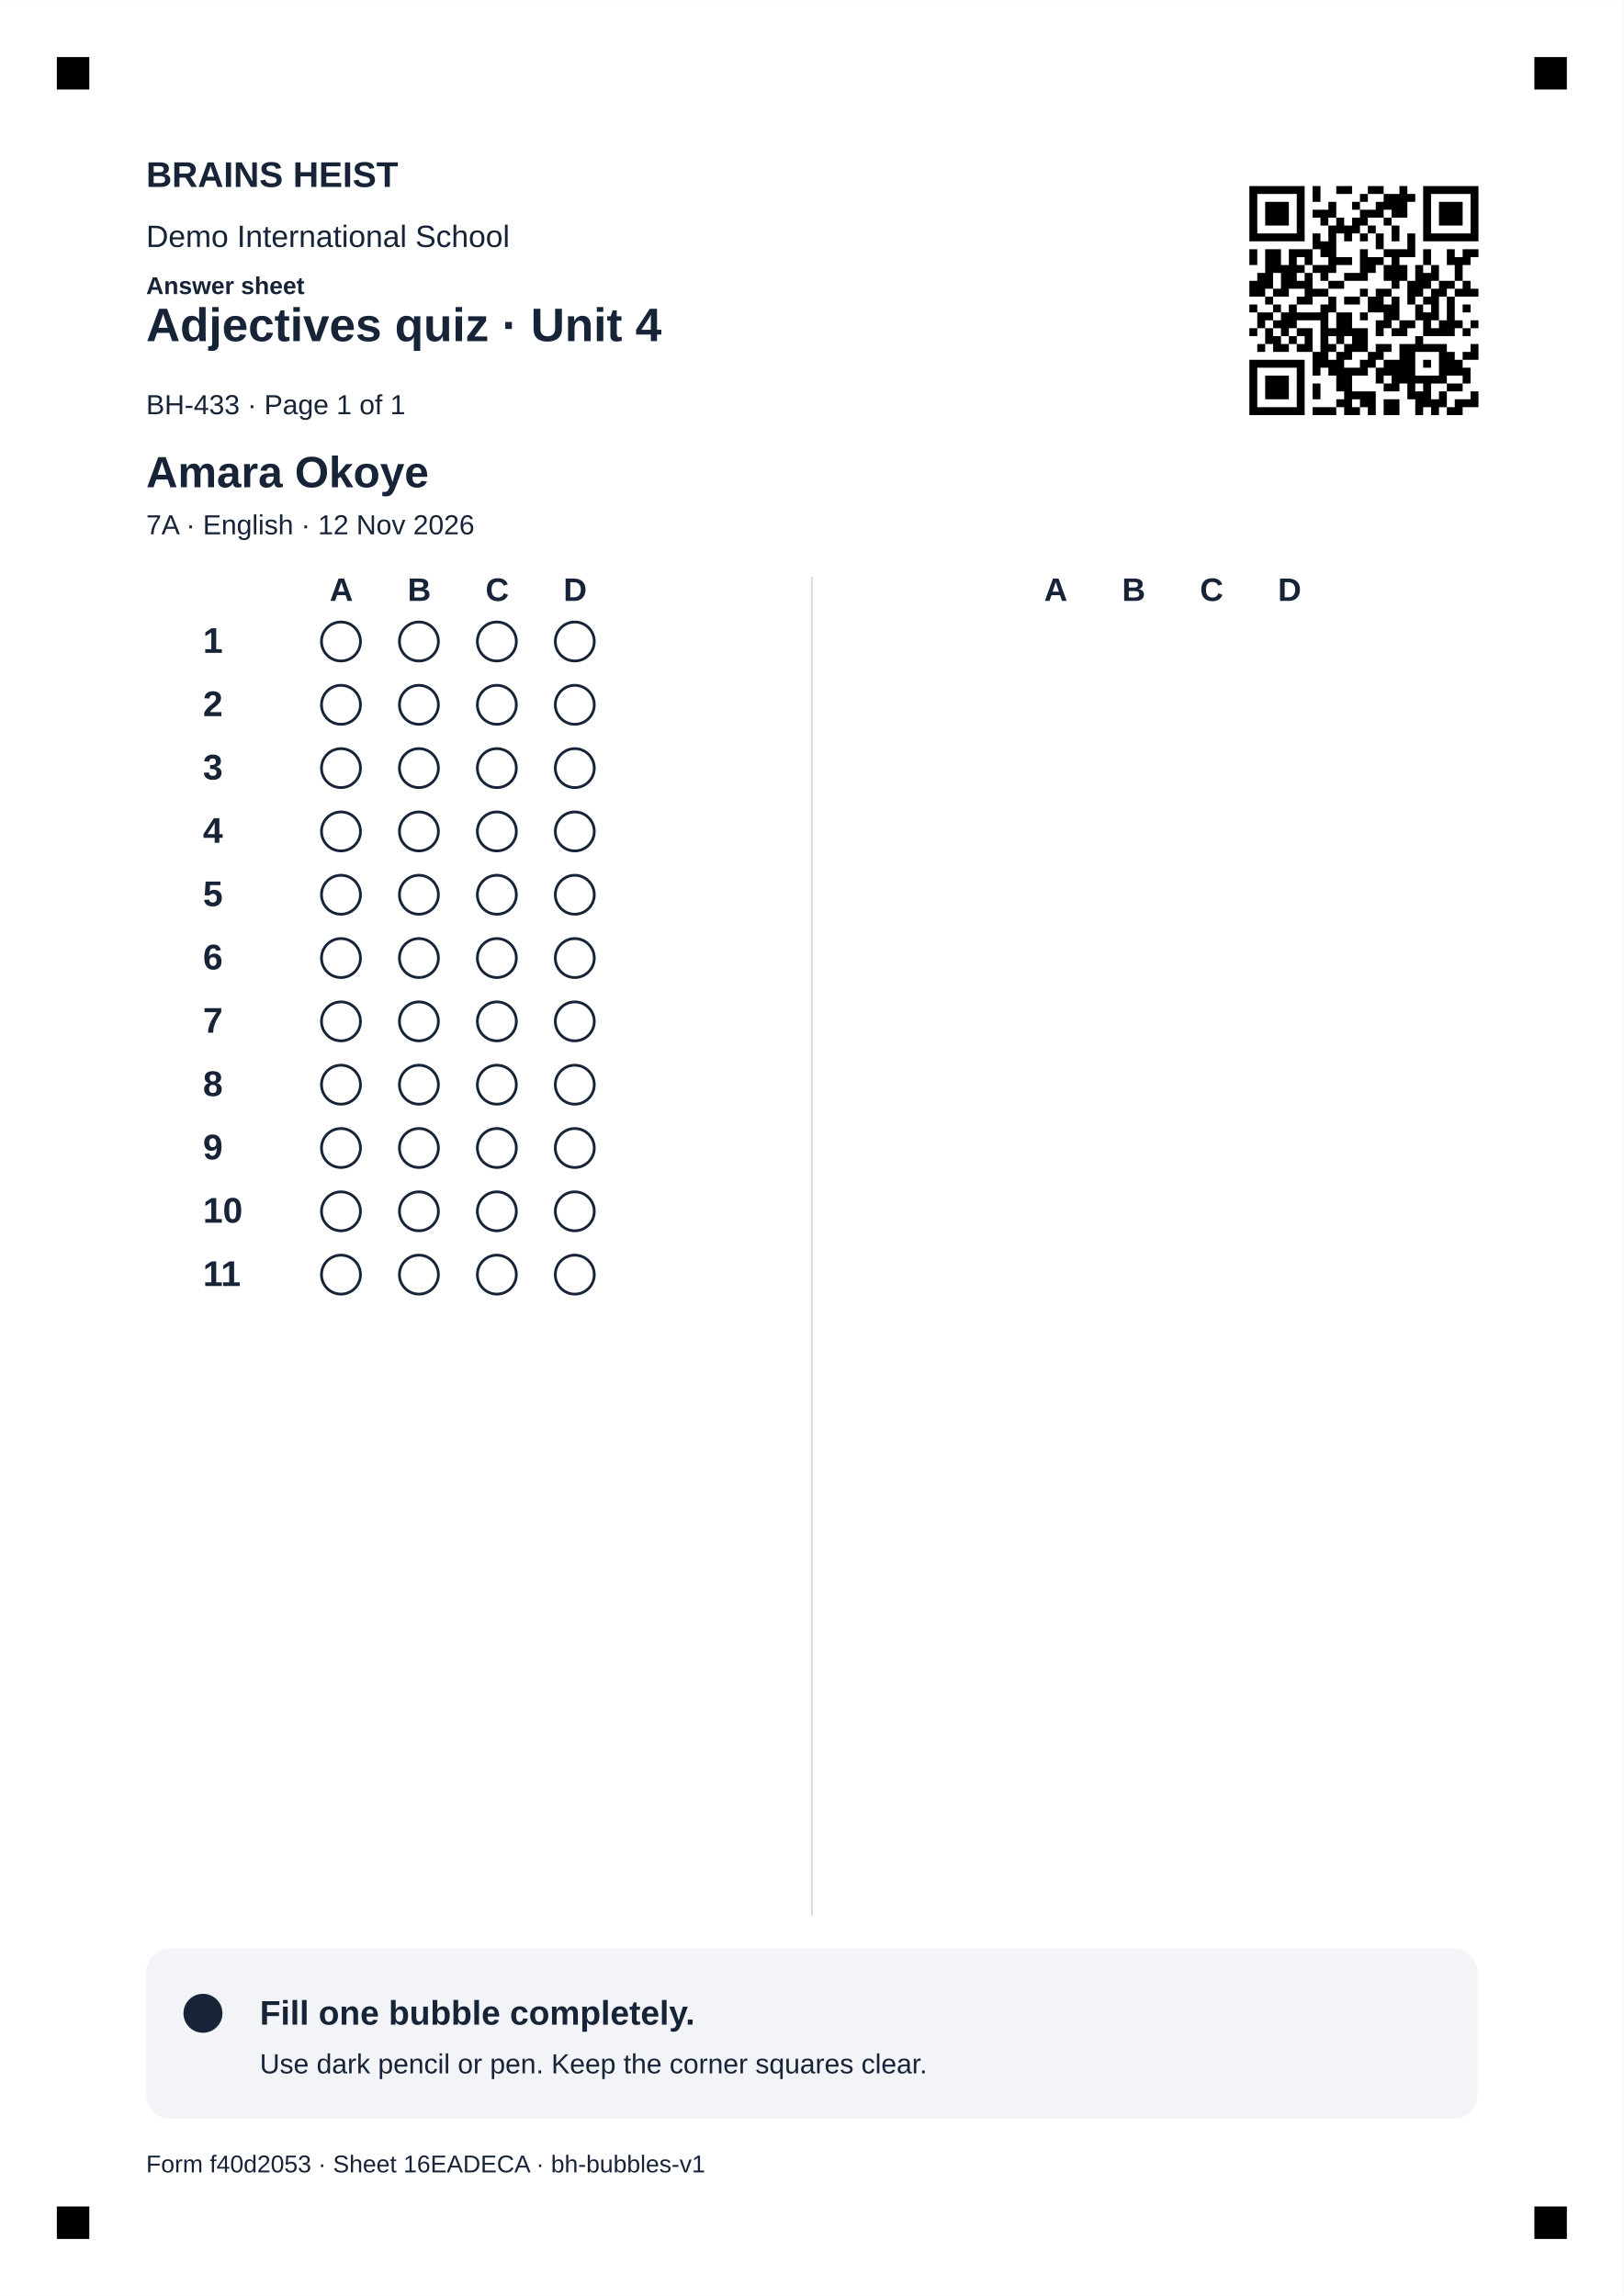
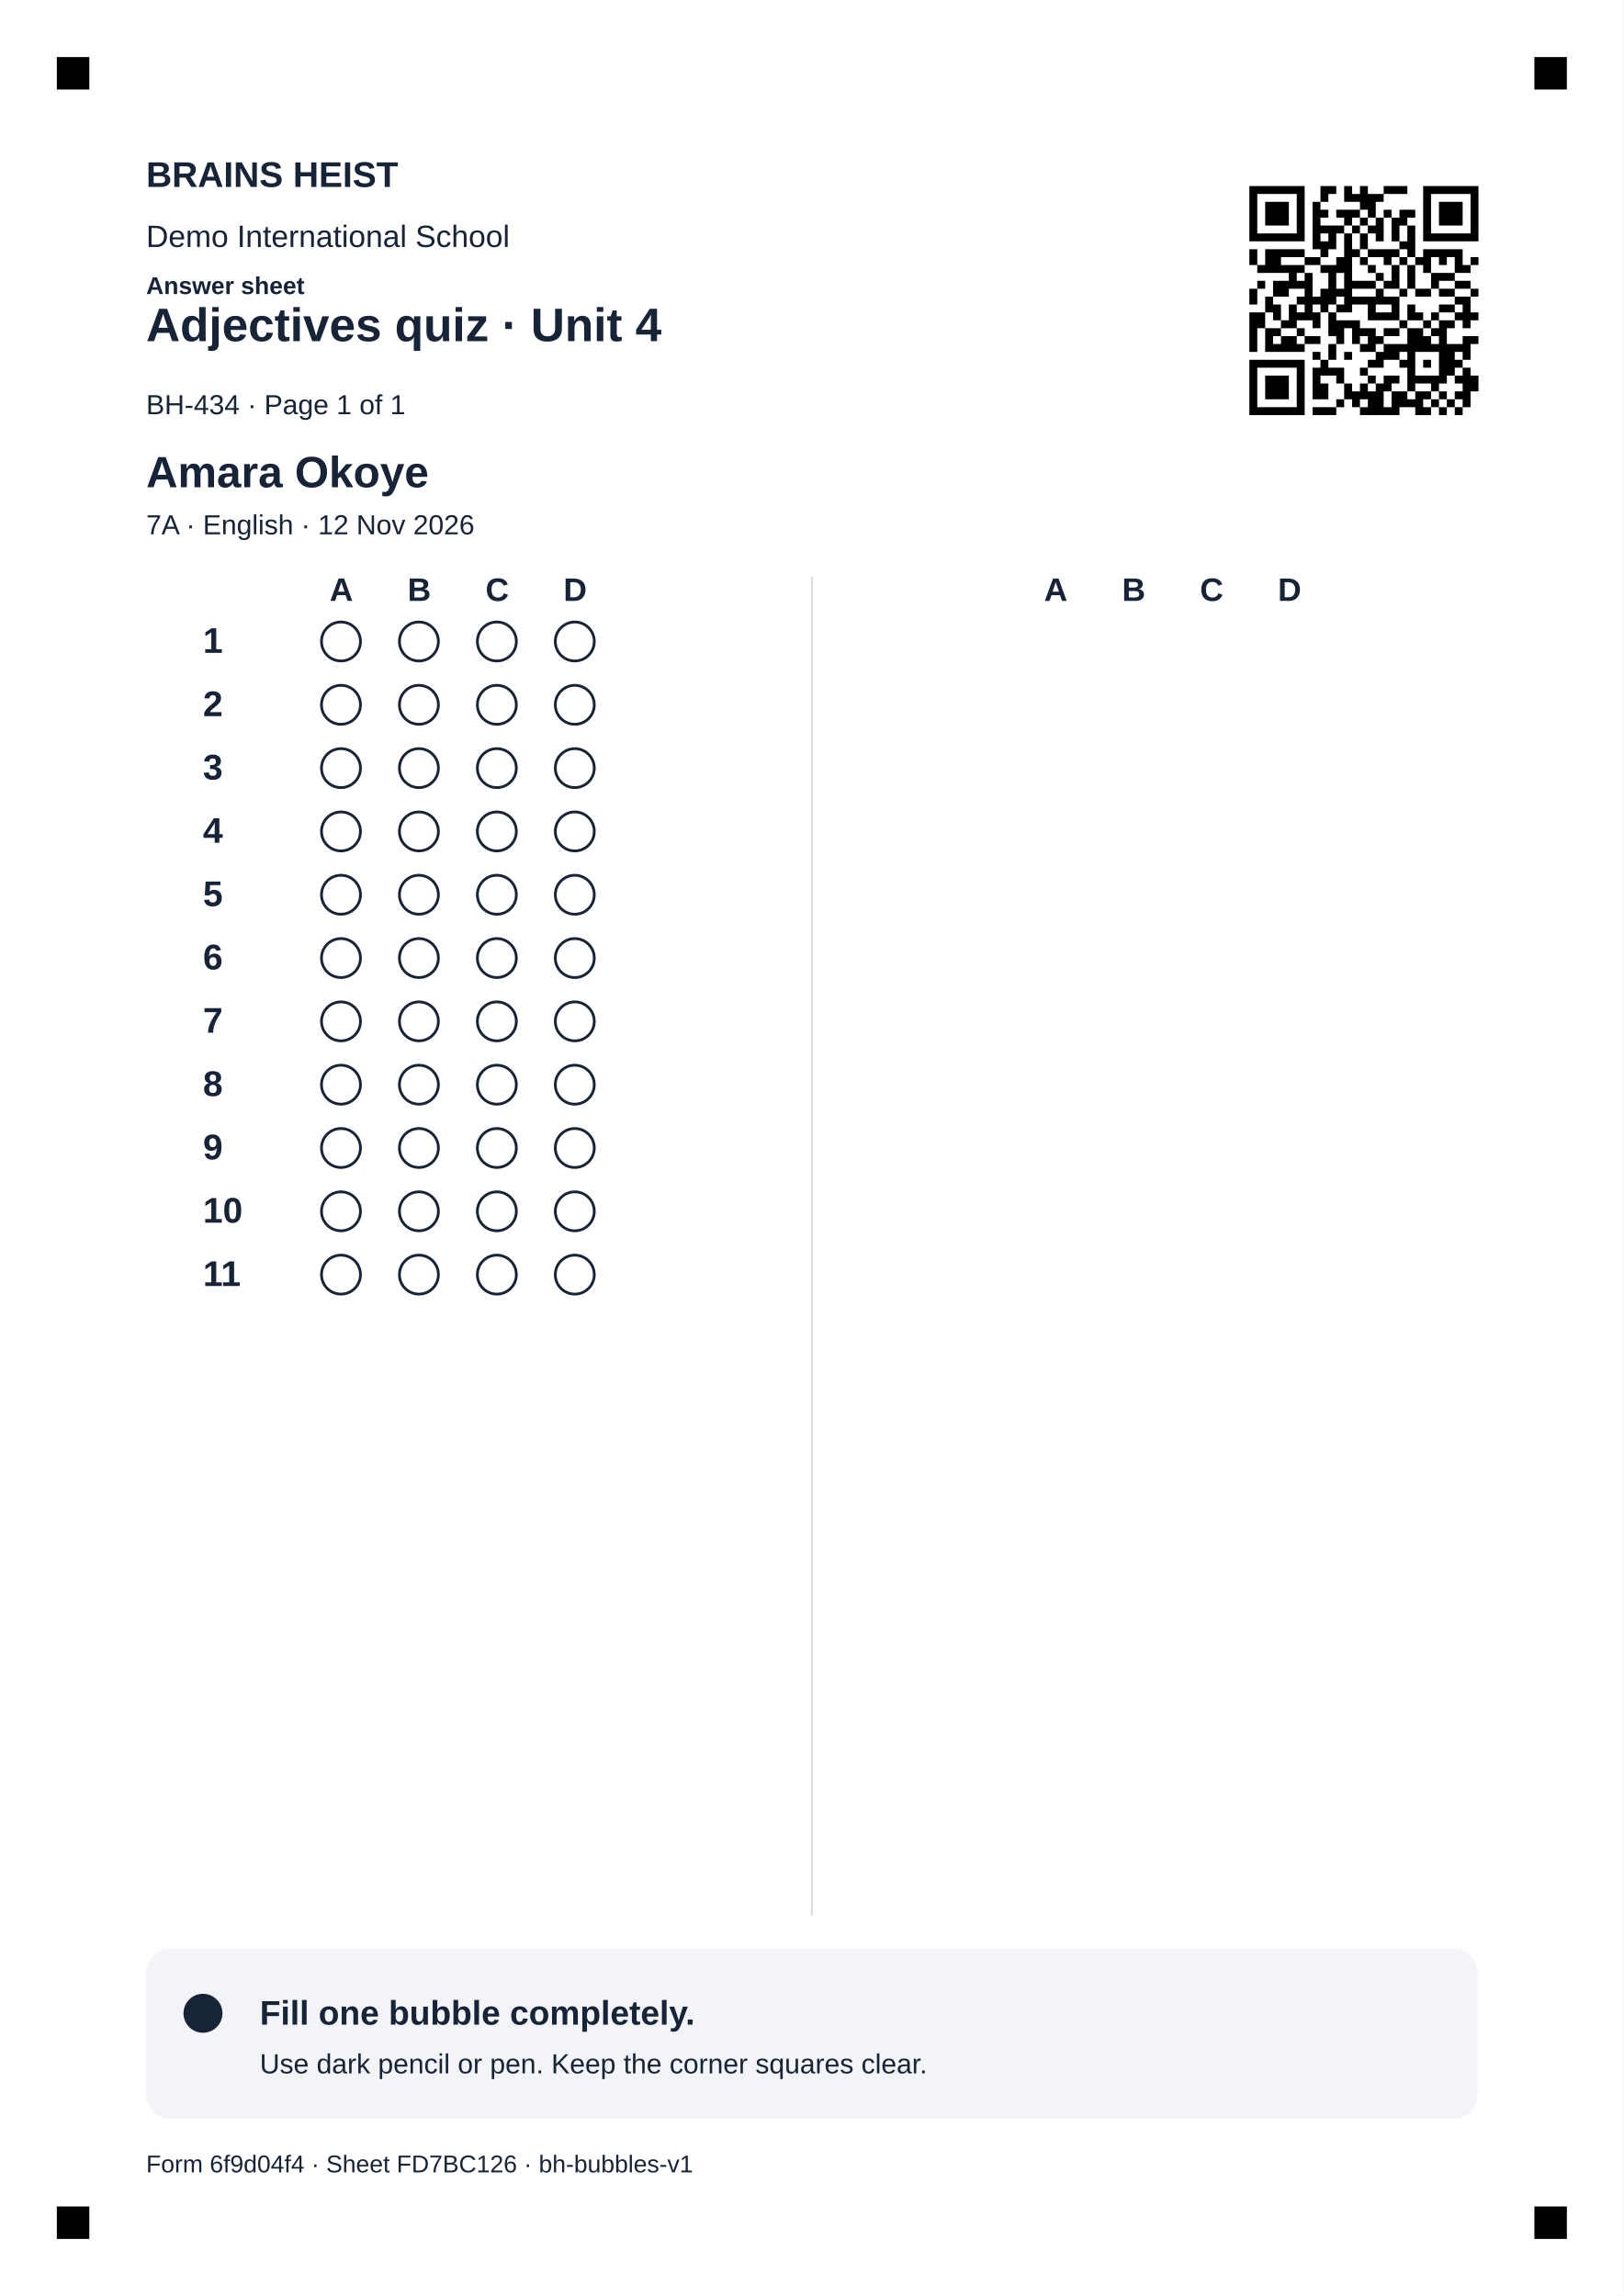
<svg xmlns="http://www.w3.org/2000/svg" viewBox="0 0 1000 1414" width="210mm" height="297mm" role="img" aria-label="Answer sheet for Amara Okoye" style="font-family:Arial,sans-serif;background:white">
  <rect width="1000" height="1414" fill="white" />
  <rect x="35" y="35" width="20" height="20" fill="black" />
  <rect x="945" y="35" width="20" height="20" fill="black" />
  <rect x="945" y="1359" width="20" height="20" fill="black" />
  <rect x="35" y="1359" width="20" height="20" fill="black" />
  <text x="90" y="115" font-size="22" font-weight="800" fill="#172438">BRAINS HEIST</text>
  <text x="90" y="152" font-size="19" font-weight="400" fill="#172438">Demo International School</text>
  <text x="90" y="181" font-size="15" font-weight="700" fill="#172438">Answer sheet</text>
  <text x="90" y="210" font-size="29" font-weight="700" fill="#172438">Adjectives quiz · Unit 4</text>
-   <text x="90" y="255" font-size="17" font-weight="400" fill="#172438">BH-433 · Page 1 of 1</text>
-   <path d="M769.459 114.459h4.865v4.865h-4.865zM774.324 114.459h4.865v4.865h-4.865zM779.189 114.459h4.865v4.865h-4.865zM784.054 114.459h4.865v4.865h-4.865zM788.919 114.459h4.865v4.865h-4.865zM793.784 114.459h4.865v4.865h-4.865zM798.649 114.459h4.865v4.865h-4.865zM808.378 114.459h4.865v4.865h-4.865zM822.973 114.459h4.865v4.865h-4.865zM827.838 114.459h4.865v4.865h-4.865zM842.432 114.459h4.865v4.865h-4.865zM847.297 114.459h4.865v4.865h-4.865zM861.892 114.459h4.865v4.865h-4.865zM876.486 114.459h4.865v4.865h-4.865zM881.351 114.459h4.865v4.865h-4.865zM886.216 114.459h4.865v4.865h-4.865zM891.081 114.459h4.865v4.865h-4.865zM895.946 114.459h4.865v4.865h-4.865zM900.811 114.459h4.865v4.865h-4.865zM905.676 114.459h4.865v4.865h-4.865zM769.459 119.324h4.865v4.865h-4.865zM798.649 119.324h4.865v4.865h-4.865zM808.378 119.324h4.865v4.865h-4.865zM837.568 119.324h4.865v4.865h-4.865zM852.162 119.324h4.865v4.865h-4.865zM857.027 119.324h4.865v4.865h-4.865zM861.892 119.324h4.865v4.865h-4.865zM866.757 119.324h4.865v4.865h-4.865zM876.486 119.324h4.865v4.865h-4.865zM905.676 119.324h4.865v4.865h-4.865zM769.459 124.189h4.865v4.865h-4.865zM779.189 124.189h4.865v4.865h-4.865zM784.054 124.189h4.865v4.865h-4.865zM788.919 124.189h4.865v4.865h-4.865zM798.649 124.189h4.865v4.865h-4.865zM818.108 124.189h4.865v4.865h-4.865zM832.703 124.189h4.865v4.865h-4.865zM847.297 124.189h4.865v4.865h-4.865zM852.162 124.189h4.865v4.865h-4.865zM857.027 124.189h4.865v4.865h-4.865zM861.892 124.189h4.865v4.865h-4.865zM876.486 124.189h4.865v4.865h-4.865zM886.216 124.189h4.865v4.865h-4.865zM891.081 124.189h4.865v4.865h-4.865zM895.946 124.189h4.865v4.865h-4.865zM905.676 124.189h4.865v4.865h-4.865zM769.459 129.054h4.865v4.865h-4.865zM779.189 129.054h4.865v4.865h-4.865zM784.054 129.054h4.865v4.865h-4.865zM788.919 129.054h4.865v4.865h-4.865zM798.649 129.054h4.865v4.865h-4.865zM808.378 129.054h4.865v4.865h-4.865zM813.243 129.054h4.865v4.865h-4.865zM818.108 129.054h4.865v4.865h-4.865zM837.568 129.054h4.865v4.865h-4.865zM842.432 129.054h4.865v4.865h-4.865zM847.297 129.054h4.865v4.865h-4.865zM857.027 129.054h4.865v4.865h-4.865zM861.892 129.054h4.865v4.865h-4.865zM876.486 129.054h4.865v4.865h-4.865zM886.216 129.054h4.865v4.865h-4.865zM891.081 129.054h4.865v4.865h-4.865zM895.946 129.054h4.865v4.865h-4.865zM905.676 129.054h4.865v4.865h-4.865zM769.459 133.919h4.865v4.865h-4.865zM779.189 133.919h4.865v4.865h-4.865zM784.054 133.919h4.865v4.865h-4.865zM788.919 133.919h4.865v4.865h-4.865zM798.649 133.919h4.865v4.865h-4.865zM813.243 133.919h4.865v4.865h-4.865zM822.973 133.919h4.865v4.865h-4.865zM832.703 133.919h4.865v4.865h-4.865zM837.568 133.919h4.865v4.865h-4.865zM852.162 133.919h4.865v4.865h-4.865zM876.486 133.919h4.865v4.865h-4.865zM886.216 133.919h4.865v4.865h-4.865zM891.081 133.919h4.865v4.865h-4.865zM895.946 133.919h4.865v4.865h-4.865zM905.676 133.919h4.865v4.865h-4.865zM769.459 138.784h4.865v4.865h-4.865zM798.649 138.784h4.865v4.865h-4.865zM818.108 138.784h4.865v4.865h-4.865zM822.973 138.784h4.865v4.865h-4.865zM827.838 138.784h4.865v4.865h-4.865zM832.703 138.784h4.865v4.865h-4.865zM842.432 138.784h4.865v4.865h-4.865zM857.027 138.784h4.865v4.865h-4.865zM876.486 138.784h4.865v4.865h-4.865zM905.676 138.784h4.865v4.865h-4.865zM769.459 143.649h4.865v4.865h-4.865zM774.324 143.649h4.865v4.865h-4.865zM779.189 143.649h4.865v4.865h-4.865zM784.054 143.649h4.865v4.865h-4.865zM788.919 143.649h4.865v4.865h-4.865zM793.784 143.649h4.865v4.865h-4.865zM798.649 143.649h4.865v4.865h-4.865zM808.378 143.649h4.865v4.865h-4.865zM818.108 143.649h4.865v4.865h-4.865zM827.838 143.649h4.865v4.865h-4.865zM837.568 143.649h4.865v4.865h-4.865zM847.297 143.649h4.865v4.865h-4.865zM857.027 143.649h4.865v4.865h-4.865zM866.757 143.649h4.865v4.865h-4.865zM876.486 143.649h4.865v4.865h-4.865zM881.351 143.649h4.865v4.865h-4.865zM886.216 143.649h4.865v4.865h-4.865zM891.081 143.649h4.865v4.865h-4.865zM895.946 143.649h4.865v4.865h-4.865zM900.811 143.649h4.865v4.865h-4.865zM905.676 143.649h4.865v4.865h-4.865zM808.378 148.514h4.865v4.865h-4.865zM813.243 148.514h4.865v4.865h-4.865zM818.108 148.514h4.865v4.865h-4.865zM847.297 148.514h4.865v4.865h-4.865zM866.757 148.514h4.865v4.865h-4.865zM769.459 153.378h4.865v4.865h-4.865zM779.189 153.378h4.865v4.865h-4.865zM784.054 153.378h4.865v4.865h-4.865zM793.784 153.378h4.865v4.865h-4.865zM798.649 153.378h4.865v4.865h-4.865zM803.514 153.378h4.865v4.865h-4.865zM813.243 153.378h4.865v4.865h-4.865zM818.108 153.378h4.865v4.865h-4.865zM837.568 153.378h4.865v4.865h-4.865zM852.162 153.378h4.865v4.865h-4.865zM857.027 153.378h4.865v4.865h-4.865zM861.892 153.378h4.865v4.865h-4.865zM866.757 153.378h4.865v4.865h-4.865zM876.486 153.378h4.865v4.865h-4.865zM891.081 153.378h4.865v4.865h-4.865zM900.811 153.378h4.865v4.865h-4.865zM905.676 153.378h4.865v4.865h-4.865zM769.459 158.243h4.865v4.865h-4.865zM779.189 158.243h4.865v4.865h-4.865zM784.054 158.243h4.865v4.865h-4.865zM793.784 158.243h4.865v4.865h-4.865zM803.514 158.243h4.865v4.865h-4.865zM818.108 158.243h4.865v4.865h-4.865zM822.973 158.243h4.865v4.865h-4.865zM827.838 158.243h4.865v4.865h-4.865zM837.568 158.243h4.865v4.865h-4.865zM842.432 158.243h4.865v4.865h-4.865zM847.297 158.243h4.865v4.865h-4.865zM857.027 158.243h4.865v4.865h-4.865zM876.486 158.243h4.865v4.865h-4.865zM891.081 158.243h4.865v4.865h-4.865zM895.946 158.243h4.865v4.865h-4.865zM900.811 158.243h4.865v4.865h-4.865zM779.189 163.108h4.865v4.865h-4.865zM784.054 163.108h4.865v4.865h-4.865zM788.919 163.108h4.865v4.865h-4.865zM793.784 163.108h4.865v4.865h-4.865zM798.649 163.108h4.865v4.865h-4.865zM808.378 163.108h4.865v4.865h-4.865zM813.243 163.108h4.865v4.865h-4.865zM818.108 163.108h4.865v4.865h-4.865zM837.568 163.108h4.865v4.865h-4.865zM842.432 163.108h4.865v4.865h-4.865zM852.162 163.108h4.865v4.865h-4.865zM857.027 163.108h4.865v4.865h-4.865zM861.892 163.108h4.865v4.865h-4.865zM871.622 163.108h4.865v4.865h-4.865zM881.351 163.108h4.865v4.865h-4.865zM895.946 163.108h4.865v4.865h-4.865zM774.324 167.973h4.865v4.865h-4.865zM779.189 167.973h4.865v4.865h-4.865zM788.919 167.973h4.865v4.865h-4.865zM793.784 167.973h4.865v4.865h-4.865zM803.514 167.973h4.865v4.865h-4.865zM813.243 167.973h4.865v4.865h-4.865zM827.838 167.973h4.865v4.865h-4.865zM832.703 167.973h4.865v4.865h-4.865zM837.568 167.973h4.865v4.865h-4.865zM852.162 167.973h4.865v4.865h-4.865zM857.027 167.973h4.865v4.865h-4.865zM861.892 167.973h4.865v4.865h-4.865zM871.622 167.973h4.865v4.865h-4.865zM876.486 167.973h4.865v4.865h-4.865zM881.351 167.973h4.865v4.865h-4.865zM895.946 167.973h4.865v4.865h-4.865zM769.459 172.838h4.865v4.865h-4.865zM774.324 172.838h4.865v4.865h-4.865zM779.189 172.838h4.865v4.865h-4.865zM788.919 172.838h4.865v4.865h-4.865zM793.784 172.838h4.865v4.865h-4.865zM798.649 172.838h4.865v4.865h-4.865zM803.514 172.838h4.865v4.865h-4.865zM818.108 172.838h4.865v4.865h-4.865zM822.973 172.838h4.865v4.865h-4.865zM857.027 172.838h4.865v4.865h-4.865zM866.757 172.838h4.865v4.865h-4.865zM871.622 172.838h4.865v4.865h-4.865zM876.486 172.838h4.865v4.865h-4.865zM886.216 172.838h4.865v4.865h-4.865zM891.081 172.838h4.865v4.865h-4.865zM900.811 172.838h4.865v4.865h-4.865zM769.459 177.703h4.865v4.865h-4.865zM774.324 177.703h4.865v4.865h-4.865zM784.054 177.703h4.865v4.865h-4.865zM788.919 177.703h4.865v4.865h-4.865zM803.514 177.703h4.865v4.865h-4.865zM808.378 177.703h4.865v4.865h-4.865zM813.243 177.703h4.865v4.865h-4.865zM837.568 177.703h4.865v4.865h-4.865zM847.297 177.703h4.865v4.865h-4.865zM852.162 177.703h4.865v4.865h-4.865zM866.757 177.703h4.865v4.865h-4.865zM871.622 177.703h4.865v4.865h-4.865zM881.351 177.703h4.865v4.865h-4.865zM886.216 177.703h4.865v4.865h-4.865zM895.946 177.703h4.865v4.865h-4.865zM900.811 177.703h4.865v4.865h-4.865zM905.676 177.703h4.865v4.865h-4.865zM779.189 182.568h4.865v4.865h-4.865zM798.649 182.568h4.865v4.865h-4.865zM803.514 182.568h4.865v4.865h-4.865zM818.108 182.568h4.865v4.865h-4.865zM827.838 182.568h4.865v4.865h-4.865zM832.703 182.568h4.865v4.865h-4.865zM842.432 182.568h4.865v4.865h-4.865zM847.297 182.568h4.865v4.865h-4.865zM857.027 182.568h4.865v4.865h-4.865zM866.757 182.568h4.865v4.865h-4.865zM876.486 182.568h4.865v4.865h-4.865zM881.351 182.568h4.865v4.865h-4.865zM891.081 182.568h4.865v4.865h-4.865zM769.459 187.432h4.865v4.865h-4.865zM784.054 187.432h4.865v4.865h-4.865zM793.784 187.432h4.865v4.865h-4.865zM813.243 187.432h4.865v4.865h-4.865zM818.108 187.432h4.865v4.865h-4.865zM842.432 187.432h4.865v4.865h-4.865zM847.297 187.432h4.865v4.865h-4.865zM852.162 187.432h4.865v4.865h-4.865zM857.027 187.432h4.865v4.865h-4.865zM871.622 187.432h4.865v4.865h-4.865zM881.351 187.432h4.865v4.865h-4.865zM891.081 187.432h4.865v4.865h-4.865zM900.811 187.432h4.865v4.865h-4.865zM774.324 192.297h4.865v4.865h-4.865zM779.189 192.297h4.865v4.865h-4.865zM788.919 192.297h4.865v4.865h-4.865zM793.784 192.297h4.865v4.865h-4.865zM798.649 192.297h4.865v4.865h-4.865zM803.514 192.297h4.865v4.865h-4.865zM808.378 192.297h4.865v4.865h-4.865zM813.243 192.297h4.865v4.865h-4.865zM822.973 192.297h4.865v4.865h-4.865zM827.838 192.297h4.865v4.865h-4.865zM837.568 192.297h4.865v4.865h-4.865zM852.162 192.297h4.865v4.865h-4.865zM857.027 192.297h4.865v4.865h-4.865zM871.622 192.297h4.865v4.865h-4.865zM876.486 192.297h4.865v4.865h-4.865zM881.351 192.297h4.865v4.865h-4.865zM891.081 192.297h4.865v4.865h-4.865zM774.324 197.162h4.865v4.865h-4.865zM784.054 197.162h4.865v4.865h-4.865zM788.919 197.162h4.865v4.865h-4.865zM793.784 197.162h4.865v4.865h-4.865zM813.243 197.162h4.865v4.865h-4.865zM822.973 197.162h4.865v4.865h-4.865zM827.838 197.162h4.865v4.865h-4.865zM847.297 197.162h4.865v4.865h-4.865zM852.162 197.162h4.865v4.865h-4.865zM861.892 197.162h4.865v4.865h-4.865zM866.757 197.162h4.865v4.865h-4.865zM876.486 197.162h4.865v4.865h-4.865zM886.216 197.162h4.865v4.865h-4.865zM891.081 197.162h4.865v4.865h-4.865zM895.946 197.162h4.865v4.865h-4.865zM905.676 197.162h4.865v4.865h-4.865zM769.459 202.027h4.865v4.865h-4.865zM779.189 202.027h4.865v4.865h-4.865zM788.919 202.027h4.865v4.865h-4.865zM798.649 202.027h4.865v4.865h-4.865zM803.514 202.027h4.865v4.865h-4.865zM813.243 202.027h4.865v4.865h-4.865zM818.108 202.027h4.865v4.865h-4.865zM822.973 202.027h4.865v4.865h-4.865zM827.838 202.027h4.865v4.865h-4.865zM832.703 202.027h4.865v4.865h-4.865zM837.568 202.027h4.865v4.865h-4.865zM847.297 202.027h4.865v4.865h-4.865zM857.027 202.027h4.865v4.865h-4.865zM861.892 202.027h4.865v4.865h-4.865zM876.486 202.027h4.865v4.865h-4.865zM881.351 202.027h4.865v4.865h-4.865zM886.216 202.027h4.865v4.865h-4.865zM891.081 202.027h4.865v4.865h-4.865zM900.811 202.027h4.865v4.865h-4.865zM779.189 206.892h4.865v4.865h-4.865zM784.054 206.892h4.865v4.865h-4.865zM793.784 206.892h4.865v4.865h-4.865zM803.514 206.892h4.865v4.865h-4.865zM813.243 206.892h4.865v4.865h-4.865zM822.973 206.892h4.865v4.865h-4.865zM832.703 206.892h4.865v4.865h-4.865zM837.568 206.892h4.865v4.865h-4.865zM871.622 206.892h4.865v4.865h-4.865zM774.324 211.757h4.865v4.865h-4.865zM784.054 211.757h4.865v4.865h-4.865zM788.919 211.757h4.865v4.865h-4.865zM798.649 211.757h4.865v4.865h-4.865zM803.514 211.757h4.865v4.865h-4.865zM813.243 211.757h4.865v4.865h-4.865zM818.108 211.757h4.865v4.865h-4.865zM827.838 211.757h4.865v4.865h-4.865zM832.703 211.757h4.865v4.865h-4.865zM837.568 211.757h4.865v4.865h-4.865zM847.297 211.757h4.865v4.865h-4.865zM852.162 211.757h4.865v4.865h-4.865zM861.892 211.757h4.865v4.865h-4.865zM866.757 211.757h4.865v4.865h-4.865zM871.622 211.757h4.865v4.865h-4.865zM876.486 211.757h4.865v4.865h-4.865zM881.351 211.757h4.865v4.865h-4.865zM886.216 211.757h4.865v4.865h-4.865zM905.676 211.757h4.865v4.865h-4.865zM808.378 216.622h4.865v4.865h-4.865zM813.243 216.622h4.865v4.865h-4.865zM822.973 216.622h4.865v4.865h-4.865zM827.838 216.622h4.865v4.865h-4.865zM842.432 216.622h4.865v4.865h-4.865zM847.297 216.622h4.865v4.865h-4.865zM861.892 216.622h4.865v4.865h-4.865zM866.757 216.622h4.865v4.865h-4.865zM886.216 216.622h4.865v4.865h-4.865zM891.081 216.622h4.865v4.865h-4.865zM900.811 216.622h4.865v4.865h-4.865zM905.676 216.622h4.865v4.865h-4.865zM769.459 221.486h4.865v4.865h-4.865zM774.324 221.486h4.865v4.865h-4.865zM779.189 221.486h4.865v4.865h-4.865zM784.054 221.486h4.865v4.865h-4.865zM788.919 221.486h4.865v4.865h-4.865zM793.784 221.486h4.865v4.865h-4.865zM798.649 221.486h4.865v4.865h-4.865zM808.378 221.486h4.865v4.865h-4.865zM813.243 221.486h4.865v4.865h-4.865zM818.108 221.486h4.865v4.865h-4.865zM822.973 221.486h4.865v4.865h-4.865zM837.568 221.486h4.865v4.865h-4.865zM842.432 221.486h4.865v4.865h-4.865zM852.162 221.486h4.865v4.865h-4.865zM857.027 221.486h4.865v4.865h-4.865zM861.892 221.486h4.865v4.865h-4.865zM866.757 221.486h4.865v4.865h-4.865zM876.486 221.486h4.865v4.865h-4.865zM886.216 221.486h4.865v4.865h-4.865zM891.081 221.486h4.865v4.865h-4.865zM895.946 221.486h4.865v4.865h-4.865zM769.459 226.351h4.865v4.865h-4.865zM798.649 226.351h4.865v4.865h-4.865zM808.378 226.351h4.865v4.865h-4.865zM818.108 226.351h4.865v4.865h-4.865zM822.973 226.351h4.865v4.865h-4.865zM827.838 226.351h4.865v4.865h-4.865zM832.703 226.351h4.865v4.865h-4.865zM837.568 226.351h4.865v4.865h-4.865zM847.297 226.351h4.865v4.865h-4.865zM852.162 226.351h4.865v4.865h-4.865zM857.027 226.351h4.865v4.865h-4.865zM861.892 226.351h4.865v4.865h-4.865zM866.757 226.351h4.865v4.865h-4.865zM886.216 226.351h4.865v4.865h-4.865zM891.081 226.351h4.865v4.865h-4.865zM895.946 226.351h4.865v4.865h-4.865zM900.811 226.351h4.865v4.865h-4.865zM769.459 231.216h4.865v4.865h-4.865zM779.189 231.216h4.865v4.865h-4.865zM784.054 231.216h4.865v4.865h-4.865zM788.919 231.216h4.865v4.865h-4.865zM798.649 231.216h4.865v4.865h-4.865zM822.973 231.216h4.865v4.865h-4.865zM827.838 231.216h4.865v4.865h-4.865zM847.297 231.216h4.865v4.865h-4.865zM857.027 231.216h4.865v4.865h-4.865zM861.892 231.216h4.865v4.865h-4.865zM866.757 231.216h4.865v4.865h-4.865zM871.622 231.216h4.865v4.865h-4.865zM876.486 231.216h4.865v4.865h-4.865zM881.351 231.216h4.865v4.865h-4.865zM886.216 231.216h4.865v4.865h-4.865zM900.811 231.216h4.865v4.865h-4.865zM769.459 236.081h4.865v4.865h-4.865zM779.189 236.081h4.865v4.865h-4.865zM784.054 236.081h4.865v4.865h-4.865zM788.919 236.081h4.865v4.865h-4.865zM798.649 236.081h4.865v4.865h-4.865zM808.378 236.081h4.865v4.865h-4.865zM822.973 236.081h4.865v4.865h-4.865zM827.838 236.081h4.865v4.865h-4.865zM852.162 236.081h4.865v4.865h-4.865zM857.027 236.081h4.865v4.865h-4.865zM866.757 236.081h4.865v4.865h-4.865zM876.486 236.081h4.865v4.865h-4.865zM891.081 236.081h4.865v4.865h-4.865zM895.946 236.081h4.865v4.865h-4.865zM769.459 240.946h4.865v4.865h-4.865zM779.189 240.946h4.865v4.865h-4.865zM784.054 240.946h4.865v4.865h-4.865zM788.919 240.946h4.865v4.865h-4.865zM798.649 240.946h4.865v4.865h-4.865zM808.378 240.946h4.865v4.865h-4.865zM827.838 240.946h4.865v4.865h-4.865zM832.703 240.946h4.865v4.865h-4.865zM837.568 240.946h4.865v4.865h-4.865zM842.432 240.946h4.865v4.865h-4.865zM866.757 240.946h4.865v4.865h-4.865zM871.622 240.946h4.865v4.865h-4.865zM876.486 240.946h4.865v4.865h-4.865zM886.216 240.946h4.865v4.865h-4.865zM905.676 240.946h4.865v4.865h-4.865zM769.459 245.811h4.865v4.865h-4.865zM798.649 245.811h4.865v4.865h-4.865zM822.973 245.811h4.865v4.865h-4.865zM827.838 245.811h4.865v4.865h-4.865zM837.568 245.811h4.865v4.865h-4.865zM842.432 245.811h4.865v4.865h-4.865zM852.162 245.811h4.865v4.865h-4.865zM857.027 245.811h4.865v4.865h-4.865zM871.622 245.811h4.865v4.865h-4.865zM876.486 245.811h4.865v4.865h-4.865zM881.351 245.811h4.865v4.865h-4.865zM886.216 245.811h4.865v4.865h-4.865zM895.946 245.811h4.865v4.865h-4.865zM900.811 245.811h4.865v4.865h-4.865zM905.676 245.811h4.865v4.865h-4.865zM769.459 250.676h4.865v4.865h-4.865zM774.324 250.676h4.865v4.865h-4.865zM779.189 250.676h4.865v4.865h-4.865zM784.054 250.676h4.865v4.865h-4.865zM788.919 250.676h4.865v4.865h-4.865zM793.784 250.676h4.865v4.865h-4.865zM798.649 250.676h4.865v4.865h-4.865zM808.378 250.676h4.865v4.865h-4.865zM813.243 250.676h4.865v4.865h-4.865zM818.108 250.676h4.865v4.865h-4.865zM827.838 250.676h4.865v4.865h-4.865zM832.703 250.676h4.865v4.865h-4.865zM842.432 250.676h4.865v4.865h-4.865zM852.162 250.676h4.865v4.865h-4.865zM857.027 250.676h4.865v4.865h-4.865zM871.622 250.676h4.865v4.865h-4.865zM881.351 250.676h4.865v4.865h-4.865zM891.081 250.676h4.865v4.865h-4.865zM895.946 250.676h4.865v4.865h-4.865z" fill="black" />
+   <text x="90" y="255" font-size="17" font-weight="400" fill="#172438">BH-434 · Page 1 of 1</text>
+   <path d="M769.459 114.459h4.865v4.865h-4.865zM774.324 114.459h4.865v4.865h-4.865zM779.189 114.459h4.865v4.865h-4.865zM784.054 114.459h4.865v4.865h-4.865zM788.919 114.459h4.865v4.865h-4.865zM793.784 114.459h4.865v4.865h-4.865zM798.649 114.459h4.865v4.865h-4.865zM813.243 114.459h4.865v4.865h-4.865zM818.108 114.459h4.865v4.865h-4.865zM827.838 114.459h4.865v4.865h-4.865zM837.568 114.459h4.865v4.865h-4.865zM852.162 114.459h4.865v4.865h-4.865zM857.027 114.459h4.865v4.865h-4.865zM861.892 114.459h4.865v4.865h-4.865zM876.486 114.459h4.865v4.865h-4.865zM881.351 114.459h4.865v4.865h-4.865zM886.216 114.459h4.865v4.865h-4.865zM891.081 114.459h4.865v4.865h-4.865zM895.946 114.459h4.865v4.865h-4.865zM900.811 114.459h4.865v4.865h-4.865zM905.676 114.459h4.865v4.865h-4.865zM769.459 119.324h4.865v4.865h-4.865zM798.649 119.324h4.865v4.865h-4.865zM813.243 119.324h4.865v4.865h-4.865zM827.838 119.324h4.865v4.865h-4.865zM832.703 119.324h4.865v4.865h-4.865zM837.568 119.324h4.865v4.865h-4.865zM842.432 119.324h4.865v4.865h-4.865zM847.297 119.324h4.865v4.865h-4.865zM876.486 119.324h4.865v4.865h-4.865zM905.676 119.324h4.865v4.865h-4.865zM769.459 124.189h4.865v4.865h-4.865zM779.189 124.189h4.865v4.865h-4.865zM784.054 124.189h4.865v4.865h-4.865zM788.919 124.189h4.865v4.865h-4.865zM798.649 124.189h4.865v4.865h-4.865zM808.378 124.189h4.865v4.865h-4.865zM837.568 124.189h4.865v4.865h-4.865zM842.432 124.189h4.865v4.865h-4.865zM876.486 124.189h4.865v4.865h-4.865zM886.216 124.189h4.865v4.865h-4.865zM891.081 124.189h4.865v4.865h-4.865zM895.946 124.189h4.865v4.865h-4.865zM905.676 124.189h4.865v4.865h-4.865zM769.459 129.054h4.865v4.865h-4.865zM779.189 129.054h4.865v4.865h-4.865zM784.054 129.054h4.865v4.865h-4.865zM788.919 129.054h4.865v4.865h-4.865zM798.649 129.054h4.865v4.865h-4.865zM808.378 129.054h4.865v4.865h-4.865zM813.243 129.054h4.865v4.865h-4.865zM822.973 129.054h4.865v4.865h-4.865zM827.838 129.054h4.865v4.865h-4.865zM832.703 129.054h4.865v4.865h-4.865zM842.432 129.054h4.865v4.865h-4.865zM852.162 129.054h4.865v4.865h-4.865zM861.892 129.054h4.865v4.865h-4.865zM866.757 129.054h4.865v4.865h-4.865zM876.486 129.054h4.865v4.865h-4.865zM886.216 129.054h4.865v4.865h-4.865zM891.081 129.054h4.865v4.865h-4.865zM895.946 129.054h4.865v4.865h-4.865zM905.676 129.054h4.865v4.865h-4.865zM769.459 133.919h4.865v4.865h-4.865zM779.189 133.919h4.865v4.865h-4.865zM784.054 133.919h4.865v4.865h-4.865zM788.919 133.919h4.865v4.865h-4.865zM798.649 133.919h4.865v4.865h-4.865zM808.378 133.919h4.865v4.865h-4.865zM827.838 133.919h4.865v4.865h-4.865zM837.568 133.919h4.865v4.865h-4.865zM847.297 133.919h4.865v4.865h-4.865zM857.027 133.919h4.865v4.865h-4.865zM861.892 133.919h4.865v4.865h-4.865zM876.486 133.919h4.865v4.865h-4.865zM886.216 133.919h4.865v4.865h-4.865zM891.081 133.919h4.865v4.865h-4.865zM895.946 133.919h4.865v4.865h-4.865zM905.676 133.919h4.865v4.865h-4.865zM769.459 138.784h4.865v4.865h-4.865zM798.649 138.784h4.865v4.865h-4.865zM808.378 138.784h4.865v4.865h-4.865zM813.243 138.784h4.865v4.865h-4.865zM818.108 138.784h4.865v4.865h-4.865zM822.973 138.784h4.865v4.865h-4.865zM832.703 138.784h4.865v4.865h-4.865zM842.432 138.784h4.865v4.865h-4.865zM847.297 138.784h4.865v4.865h-4.865zM857.027 138.784h4.865v4.865h-4.865zM866.757 138.784h4.865v4.865h-4.865zM876.486 138.784h4.865v4.865h-4.865zM905.676 138.784h4.865v4.865h-4.865zM769.459 143.649h4.865v4.865h-4.865zM774.324 143.649h4.865v4.865h-4.865zM779.189 143.649h4.865v4.865h-4.865zM784.054 143.649h4.865v4.865h-4.865zM788.919 143.649h4.865v4.865h-4.865zM793.784 143.649h4.865v4.865h-4.865zM798.649 143.649h4.865v4.865h-4.865zM808.378 143.649h4.865v4.865h-4.865zM818.108 143.649h4.865v4.865h-4.865zM827.838 143.649h4.865v4.865h-4.865zM837.568 143.649h4.865v4.865h-4.865zM847.297 143.649h4.865v4.865h-4.865zM857.027 143.649h4.865v4.865h-4.865zM866.757 143.649h4.865v4.865h-4.865zM876.486 143.649h4.865v4.865h-4.865zM881.351 143.649h4.865v4.865h-4.865zM886.216 143.649h4.865v4.865h-4.865zM891.081 143.649h4.865v4.865h-4.865zM895.946 143.649h4.865v4.865h-4.865zM900.811 143.649h4.865v4.865h-4.865zM905.676 143.649h4.865v4.865h-4.865zM808.378 148.514h4.865v4.865h-4.865zM813.243 148.514h4.865v4.865h-4.865zM818.108 148.514h4.865v4.865h-4.865zM827.838 148.514h4.865v4.865h-4.865zM837.568 148.514h4.865v4.865h-4.865zM861.892 148.514h4.865v4.865h-4.865zM866.757 148.514h4.865v4.865h-4.865zM769.459 153.378h4.865v4.865h-4.865zM779.189 153.378h4.865v4.865h-4.865zM784.054 153.378h4.865v4.865h-4.865zM788.919 153.378h4.865v4.865h-4.865zM793.784 153.378h4.865v4.865h-4.865zM798.649 153.378h4.865v4.865h-4.865zM813.243 153.378h4.865v4.865h-4.865zM827.838 153.378h4.865v4.865h-4.865zM832.703 153.378h4.865v4.865h-4.865zM842.432 153.378h4.865v4.865h-4.865zM847.297 153.378h4.865v4.865h-4.865zM852.162 153.378h4.865v4.865h-4.865zM857.027 153.378h4.865v4.865h-4.865zM866.757 153.378h4.865v4.865h-4.865zM876.486 153.378h4.865v4.865h-4.865zM881.351 153.378h4.865v4.865h-4.865zM886.216 153.378h4.865v4.865h-4.865zM891.081 153.378h4.865v4.865h-4.865zM895.946 153.378h4.865v4.865h-4.865zM769.459 158.243h4.865v4.865h-4.865zM779.189 158.243h4.865v4.865h-4.865zM784.054 158.243h4.865v4.865h-4.865zM803.514 158.243h4.865v4.865h-4.865zM808.378 158.243h4.865v4.865h-4.865zM822.973 158.243h4.865v4.865h-4.865zM827.838 158.243h4.865v4.865h-4.865zM837.568 158.243h4.865v4.865h-4.865zM852.162 158.243h4.865v4.865h-4.865zM861.892 158.243h4.865v4.865h-4.865zM871.622 158.243h4.865v4.865h-4.865zM876.486 158.243h4.865v4.865h-4.865zM886.216 158.243h4.865v4.865h-4.865zM895.946 158.243h4.865v4.865h-4.865zM905.676 158.243h4.865v4.865h-4.865zM774.324 163.108h4.865v4.865h-4.865zM779.189 163.108h4.865v4.865h-4.865zM784.054 163.108h4.865v4.865h-4.865zM788.919 163.108h4.865v4.865h-4.865zM793.784 163.108h4.865v4.865h-4.865zM798.649 163.108h4.865v4.865h-4.865zM813.243 163.108h4.865v4.865h-4.865zM818.108 163.108h4.865v4.865h-4.865zM822.973 163.108h4.865v4.865h-4.865zM827.838 163.108h4.865v4.865h-4.865zM842.432 163.108h4.865v4.865h-4.865zM857.027 163.108h4.865v4.865h-4.865zM866.757 163.108h4.865v4.865h-4.865zM876.486 163.108h4.865v4.865h-4.865zM895.946 163.108h4.865v4.865h-4.865zM900.811 163.108h4.865v4.865h-4.865zM793.784 167.973h4.865v4.865h-4.865zM803.514 167.973h4.865v4.865h-4.865zM818.108 167.973h4.865v4.865h-4.865zM827.838 167.973h4.865v4.865h-4.865zM847.297 167.973h4.865v4.865h-4.865zM857.027 167.973h4.865v4.865h-4.865zM866.757 167.973h4.865v4.865h-4.865zM881.351 167.973h4.865v4.865h-4.865zM886.216 167.973h4.865v4.865h-4.865zM891.081 167.973h4.865v4.865h-4.865zM774.324 172.838h4.865v4.865h-4.865zM784.054 172.838h4.865v4.865h-4.865zM788.919 172.838h4.865v4.865h-4.865zM793.784 172.838h4.865v4.865h-4.865zM798.649 172.838h4.865v4.865h-4.865zM803.514 172.838h4.865v4.865h-4.865zM818.108 172.838h4.865v4.865h-4.865zM827.838 172.838h4.865v4.865h-4.865zM832.703 172.838h4.865v4.865h-4.865zM837.568 172.838h4.865v4.865h-4.865zM842.432 172.838h4.865v4.865h-4.865zM852.162 172.838h4.865v4.865h-4.865zM857.027 172.838h4.865v4.865h-4.865zM866.757 172.838h4.865v4.865h-4.865zM881.351 172.838h4.865v4.865h-4.865zM895.946 172.838h4.865v4.865h-4.865zM900.811 172.838h4.865v4.865h-4.865zM769.459 177.703h4.865v4.865h-4.865zM784.054 177.703h4.865v4.865h-4.865zM788.919 177.703h4.865v4.865h-4.865zM803.514 177.703h4.865v4.865h-4.865zM813.243 177.703h4.865v4.865h-4.865zM818.108 177.703h4.865v4.865h-4.865zM822.973 177.703h4.865v4.865h-4.865zM827.838 177.703h4.865v4.865h-4.865zM847.297 177.703h4.865v4.865h-4.865zM861.892 177.703h4.865v4.865h-4.865zM871.622 177.703h4.865v4.865h-4.865zM876.486 177.703h4.865v4.865h-4.865zM886.216 177.703h4.865v4.865h-4.865zM891.081 177.703h4.865v4.865h-4.865zM905.676 177.703h4.865v4.865h-4.865zM769.459 182.568h4.865v4.865h-4.865zM779.189 182.568h4.865v4.865h-4.865zM798.649 182.568h4.865v4.865h-4.865zM803.514 182.568h4.865v4.865h-4.865zM808.378 182.568h4.865v4.865h-4.865zM813.243 182.568h4.865v4.865h-4.865zM818.108 182.568h4.865v4.865h-4.865zM827.838 182.568h4.865v4.865h-4.865zM832.703 182.568h4.865v4.865h-4.865zM837.568 182.568h4.865v4.865h-4.865zM842.432 182.568h4.865v4.865h-4.865zM847.297 182.568h4.865v4.865h-4.865zM852.162 182.568h4.865v4.865h-4.865zM857.027 182.568h4.865v4.865h-4.865zM895.946 182.568h4.865v4.865h-4.865zM900.811 182.568h4.865v4.865h-4.865zM779.189 187.432h4.865v4.865h-4.865zM784.054 187.432h4.865v4.865h-4.865zM793.784 187.432h4.865v4.865h-4.865zM803.514 187.432h4.865v4.865h-4.865zM813.243 187.432h4.865v4.865h-4.865zM822.973 187.432h4.865v4.865h-4.865zM827.838 187.432h4.865v4.865h-4.865zM842.432 187.432h4.865v4.865h-4.865zM857.027 187.432h4.865v4.865h-4.865zM866.757 187.432h4.865v4.865h-4.865zM886.216 187.432h4.865v4.865h-4.865zM891.081 187.432h4.865v4.865h-4.865zM900.811 187.432h4.865v4.865h-4.865zM769.459 192.297h4.865v4.865h-4.865zM774.324 192.297h4.865v4.865h-4.865zM784.054 192.297h4.865v4.865h-4.865zM793.784 192.297h4.865v4.865h-4.865zM798.649 192.297h4.865v4.865h-4.865zM803.514 192.297h4.865v4.865h-4.865zM808.378 192.297h4.865v4.865h-4.865zM818.108 192.297h4.865v4.865h-4.865zM842.432 192.297h4.865v4.865h-4.865zM847.297 192.297h4.865v4.865h-4.865zM852.162 192.297h4.865v4.865h-4.865zM857.027 192.297h4.865v4.865h-4.865zM866.757 192.297h4.865v4.865h-4.865zM871.622 192.297h4.865v4.865h-4.865zM881.351 192.297h4.865v4.865h-4.865zM895.946 192.297h4.865v4.865h-4.865zM900.811 192.297h4.865v4.865h-4.865zM905.676 192.297h4.865v4.865h-4.865zM769.459 197.162h4.865v4.865h-4.865zM774.324 197.162h4.865v4.865h-4.865zM788.919 197.162h4.865v4.865h-4.865zM793.784 197.162h4.865v4.865h-4.865zM808.378 197.162h4.865v4.865h-4.865zM818.108 197.162h4.865v4.865h-4.865zM822.973 197.162h4.865v4.865h-4.865zM827.838 197.162h4.865v4.865h-4.865zM832.703 197.162h4.865v4.865h-4.865zM861.892 197.162h4.865v4.865h-4.865zM876.486 197.162h4.865v4.865h-4.865zM886.216 197.162h4.865v4.865h-4.865zM891.081 197.162h4.865v4.865h-4.865zM900.811 197.162h4.865v4.865h-4.865zM769.459 202.027h4.865v4.865h-4.865zM779.189 202.027h4.865v4.865h-4.865zM784.054 202.027h4.865v4.865h-4.865zM798.649 202.027h4.865v4.865h-4.865zM818.108 202.027h4.865v4.865h-4.865zM822.973 202.027h4.865v4.865h-4.865zM832.703 202.027h4.865v4.865h-4.865zM837.568 202.027h4.865v4.865h-4.865zM842.432 202.027h4.865v4.865h-4.865zM852.162 202.027h4.865v4.865h-4.865zM857.027 202.027h4.865v4.865h-4.865zM866.757 202.027h4.865v4.865h-4.865zM871.622 202.027h4.865v4.865h-4.865zM881.351 202.027h4.865v4.865h-4.865zM886.216 202.027h4.865v4.865h-4.865zM769.459 206.892h4.865v4.865h-4.865zM779.189 206.892h4.865v4.865h-4.865zM788.919 206.892h4.865v4.865h-4.865zM793.784 206.892h4.865v4.865h-4.865zM803.514 206.892h4.865v4.865h-4.865zM808.378 206.892h4.865v4.865h-4.865zM822.973 206.892h4.865v4.865h-4.865zM832.703 206.892h4.865v4.865h-4.865zM842.432 206.892h4.865v4.865h-4.865zM847.297 206.892h4.865v4.865h-4.865zM866.757 206.892h4.865v4.865h-4.865zM871.622 206.892h4.865v4.865h-4.865zM876.486 206.892h4.865v4.865h-4.865zM886.216 206.892h4.865v4.865h-4.865zM900.811 206.892h4.865v4.865h-4.865zM905.676 206.892h4.865v4.865h-4.865zM769.459 211.757h4.865v4.865h-4.865zM779.189 211.757h4.865v4.865h-4.865zM784.054 211.757h4.865v4.865h-4.865zM788.919 211.757h4.865v4.865h-4.865zM793.784 211.757h4.865v4.865h-4.865zM798.649 211.757h4.865v4.865h-4.865zM818.108 211.757h4.865v4.865h-4.865zM837.568 211.757h4.865v4.865h-4.865zM842.432 211.757h4.865v4.865h-4.865zM852.162 211.757h4.865v4.865h-4.865zM857.027 211.757h4.865v4.865h-4.865zM861.892 211.757h4.865v4.865h-4.865zM866.757 211.757h4.865v4.865h-4.865zM871.622 211.757h4.865v4.865h-4.865zM876.486 211.757h4.865v4.865h-4.865zM881.351 211.757h4.865v4.865h-4.865zM886.216 211.757h4.865v4.865h-4.865zM891.081 211.757h4.865v4.865h-4.865zM895.946 211.757h4.865v4.865h-4.865zM900.811 211.757h4.865v4.865h-4.865zM808.378 216.622h4.865v4.865h-4.865zM818.108 216.622h4.865v4.865h-4.865zM827.838 216.622h4.865v4.865h-4.865zM847.297 216.622h4.865v4.865h-4.865zM852.162 216.622h4.865v4.865h-4.865zM857.027 216.622h4.865v4.865h-4.865zM866.757 216.622h4.865v4.865h-4.865zM886.216 216.622h4.865v4.865h-4.865zM891.081 216.622h4.865v4.865h-4.865zM900.811 216.622h4.865v4.865h-4.865zM769.459 221.486h4.865v4.865h-4.865zM774.324 221.486h4.865v4.865h-4.865zM779.189 221.486h4.865v4.865h-4.865zM784.054 221.486h4.865v4.865h-4.865zM788.919 221.486h4.865v4.865h-4.865zM793.784 221.486h4.865v4.865h-4.865zM798.649 221.486h4.865v4.865h-4.865zM813.243 221.486h4.865v4.865h-4.865zM842.432 221.486h4.865v4.865h-4.865zM847.297 221.486h4.865v4.865h-4.865zM861.892 221.486h4.865v4.865h-4.865zM866.757 221.486h4.865v4.865h-4.865zM876.486 221.486h4.865v4.865h-4.865zM886.216 221.486h4.865v4.865h-4.865zM891.081 221.486h4.865v4.865h-4.865zM895.946 221.486h4.865v4.865h-4.865zM769.459 226.351h4.865v4.865h-4.865zM798.649 226.351h4.865v4.865h-4.865zM808.378 226.351h4.865v4.865h-4.865zM813.243 226.351h4.865v4.865h-4.865zM818.108 226.351h4.865v4.865h-4.865zM822.973 226.351h4.865v4.865h-4.865zM837.568 226.351h4.865v4.865h-4.865zM866.757 226.351h4.865v4.865h-4.865zM886.216 226.351h4.865v4.865h-4.865zM891.081 226.351h4.865v4.865h-4.865zM900.811 226.351h4.865v4.865h-4.865zM769.459 231.216h4.865v4.865h-4.865zM779.189 231.216h4.865v4.865h-4.865zM784.054 231.216h4.865v4.865h-4.865zM788.919 231.216h4.865v4.865h-4.865zM798.649 231.216h4.865v4.865h-4.865zM808.378 231.216h4.865v4.865h-4.865zM822.973 231.216h4.865v4.865h-4.865zM842.432 231.216h4.865v4.865h-4.865zM852.162 231.216h4.865v4.865h-4.865zM857.027 231.216h4.865v4.865h-4.865zM866.757 231.216h4.865v4.865h-4.865zM871.622 231.216h4.865v4.865h-4.865zM876.486 231.216h4.865v4.865h-4.865zM881.351 231.216h4.865v4.865h-4.865zM886.216 231.216h4.865v4.865h-4.865zM895.946 231.216h4.865v4.865h-4.865zM900.811 231.216h4.865v4.865h-4.865zM905.676 231.216h4.865v4.865h-4.865zM769.459 236.081h4.865v4.865h-4.865zM779.189 236.081h4.865v4.865h-4.865zM784.054 236.081h4.865v4.865h-4.865zM788.919 236.081h4.865v4.865h-4.865zM798.649 236.081h4.865v4.865h-4.865zM808.378 236.081h4.865v4.865h-4.865zM813.243 236.081h4.865v4.865h-4.865zM827.838 236.081h4.865v4.865h-4.865zM837.568 236.081h4.865v4.865h-4.865zM847.297 236.081h4.865v4.865h-4.865zM852.162 236.081h4.865v4.865h-4.865zM866.757 236.081h4.865v4.865h-4.865zM881.351 236.081h4.865v4.865h-4.865zM900.811 236.081h4.865v4.865h-4.865zM905.676 236.081h4.865v4.865h-4.865zM769.459 240.946h4.865v4.865h-4.865zM779.189 240.946h4.865v4.865h-4.865zM784.054 240.946h4.865v4.865h-4.865zM788.919 240.946h4.865v4.865h-4.865zM798.649 240.946h4.865v4.865h-4.865zM808.378 240.946h4.865v4.865h-4.865zM813.243 240.946h4.865v4.865h-4.865zM827.838 240.946h4.865v4.865h-4.865zM832.703 240.946h4.865v4.865h-4.865zM837.568 240.946h4.865v4.865h-4.865zM842.432 240.946h4.865v4.865h-4.865zM847.297 240.946h4.865v4.865h-4.865zM857.027 240.946h4.865v4.865h-4.865zM861.892 240.946h4.865v4.865h-4.865zM871.622 240.946h4.865v4.865h-4.865zM876.486 240.946h4.865v4.865h-4.865zM886.216 240.946h4.865v4.865h-4.865zM895.946 240.946h4.865v4.865h-4.865zM900.811 240.946h4.865v4.865h-4.865zM769.459 245.811h4.865v4.865h-4.865zM798.649 245.811h4.865v4.865h-4.865zM822.973 245.811h4.865v4.865h-4.865zM832.703 245.811h4.865v4.865h-4.865zM842.432 245.811h4.865v4.865h-4.865zM847.297 245.811h4.865v4.865h-4.865zM857.027 245.811h4.865v4.865h-4.865zM861.892 245.811h4.865v4.865h-4.865zM866.757 245.811h4.865v4.865h-4.865zM871.622 245.811h4.865v4.865h-4.865zM881.351 245.811h4.865v4.865h-4.865zM891.081 245.811h4.865v4.865h-4.865zM900.811 245.811h4.865v4.865h-4.865zM769.459 250.676h4.865v4.865h-4.865zM774.324 250.676h4.865v4.865h-4.865zM779.189 250.676h4.865v4.865h-4.865zM784.054 250.676h4.865v4.865h-4.865zM788.919 250.676h4.865v4.865h-4.865zM793.784 250.676h4.865v4.865h-4.865zM798.649 250.676h4.865v4.865h-4.865zM808.378 250.676h4.865v4.865h-4.865zM813.243 250.676h4.865v4.865h-4.865zM818.108 250.676h4.865v4.865h-4.865zM837.568 250.676h4.865v4.865h-4.865zM842.432 250.676h4.865v4.865h-4.865zM847.297 250.676h4.865v4.865h-4.865zM852.162 250.676h4.865v4.865h-4.865zM857.027 250.676h4.865v4.865h-4.865zM871.622 250.676h4.865v4.865h-4.865zM876.486 250.676h4.865v4.865h-4.865zM886.216 250.676h4.865v4.865h-4.865zM895.946 250.676h4.865v4.865h-4.865z" fill="black" />
  <text x="90" y="300" font-size="27" font-weight="700" fill="#172438">Amara Okoye</text>
  <text x="90" y="329" font-size="17" font-weight="400" fill="#172438">7A · English · 12 Nov 2026</text>
  <text x="203" y="370" font-size="20" font-weight="700" fill="#172438">A</text>
  <text x="251" y="370" font-size="20" font-weight="700" fill="#172438">B</text>
  <text x="299" y="370" font-size="20" font-weight="700" fill="#172438">C</text>
  <text x="347" y="370" font-size="20" font-weight="700" fill="#172438">D</text>
  <text x="643" y="370" font-size="20" font-weight="700" fill="#172438">A</text>
  <text x="691" y="370" font-size="20" font-weight="700" fill="#172438">B</text>
  <text x="739" y="370" font-size="20" font-weight="700" fill="#172438">C</text>
  <text x="787" y="370" font-size="20" font-weight="700" fill="#172438">D</text>
  <text x="125" y="402" font-size="22" font-weight="700" fill="#172438">1</text>
  <circle cx="210" cy="395" r="12" fill="white" stroke="#172438" stroke-width="1.7" />
  <circle cx="258" cy="395" r="12" fill="white" stroke="#172438" stroke-width="1.7" />
  <circle cx="306" cy="395" r="12" fill="white" stroke="#172438" stroke-width="1.7" />
  <circle cx="354" cy="395" r="12" fill="white" stroke="#172438" stroke-width="1.7" />
  <text x="125" y="441" font-size="22" font-weight="700" fill="#172438">2</text>
  <circle cx="210" cy="434" r="12" fill="white" stroke="#172438" stroke-width="1.7" />
  <circle cx="258" cy="434" r="12" fill="white" stroke="#172438" stroke-width="1.7" />
  <circle cx="306" cy="434" r="12" fill="white" stroke="#172438" stroke-width="1.7" />
  <circle cx="354" cy="434" r="12" fill="white" stroke="#172438" stroke-width="1.7" />
  <text x="125" y="480" font-size="22" font-weight="700" fill="#172438">3</text>
  <circle cx="210" cy="473" r="12" fill="white" stroke="#172438" stroke-width="1.7" />
  <circle cx="258" cy="473" r="12" fill="white" stroke="#172438" stroke-width="1.7" />
  <circle cx="306" cy="473" r="12" fill="white" stroke="#172438" stroke-width="1.7" />
  <circle cx="354" cy="473" r="12" fill="white" stroke="#172438" stroke-width="1.7" />
  <text x="125" y="519" font-size="22" font-weight="700" fill="#172438">4</text>
  <circle cx="210" cy="512" r="12" fill="white" stroke="#172438" stroke-width="1.7" />
  <circle cx="258" cy="512" r="12" fill="white" stroke="#172438" stroke-width="1.7" />
  <circle cx="306" cy="512" r="12" fill="white" stroke="#172438" stroke-width="1.7" />
  <circle cx="354" cy="512" r="12" fill="white" stroke="#172438" stroke-width="1.7" />
  <text x="125" y="558" font-size="22" font-weight="700" fill="#172438">5</text>
  <circle cx="210" cy="551" r="12" fill="white" stroke="#172438" stroke-width="1.7" />
  <circle cx="258" cy="551" r="12" fill="white" stroke="#172438" stroke-width="1.7" />
  <circle cx="306" cy="551" r="12" fill="white" stroke="#172438" stroke-width="1.7" />
  <circle cx="354" cy="551" r="12" fill="white" stroke="#172438" stroke-width="1.7" />
  <text x="125" y="597" font-size="22" font-weight="700" fill="#172438">6</text>
  <circle cx="210" cy="590" r="12" fill="white" stroke="#172438" stroke-width="1.7" />
  <circle cx="258" cy="590" r="12" fill="white" stroke="#172438" stroke-width="1.7" />
  <circle cx="306" cy="590" r="12" fill="white" stroke="#172438" stroke-width="1.7" />
  <circle cx="354" cy="590" r="12" fill="white" stroke="#172438" stroke-width="1.7" />
  <text x="125" y="636" font-size="22" font-weight="700" fill="#172438">7</text>
  <circle cx="210" cy="629" r="12" fill="white" stroke="#172438" stroke-width="1.7" />
  <circle cx="258" cy="629" r="12" fill="white" stroke="#172438" stroke-width="1.7" />
  <circle cx="306" cy="629" r="12" fill="white" stroke="#172438" stroke-width="1.7" />
  <circle cx="354" cy="629" r="12" fill="white" stroke="#172438" stroke-width="1.7" />
  <text x="125" y="675" font-size="22" font-weight="700" fill="#172438">8</text>
  <circle cx="210" cy="668" r="12" fill="white" stroke="#172438" stroke-width="1.7" />
  <circle cx="258" cy="668" r="12" fill="white" stroke="#172438" stroke-width="1.7" />
  <circle cx="306" cy="668" r="12" fill="white" stroke="#172438" stroke-width="1.7" />
  <circle cx="354" cy="668" r="12" fill="white" stroke="#172438" stroke-width="1.7" />
  <text x="125" y="714" font-size="22" font-weight="700" fill="#172438">9</text>
  <circle cx="210" cy="707" r="12" fill="white" stroke="#172438" stroke-width="1.7" />
  <circle cx="258" cy="707" r="12" fill="white" stroke="#172438" stroke-width="1.7" />
  <circle cx="306" cy="707" r="12" fill="white" stroke="#172438" stroke-width="1.7" />
  <circle cx="354" cy="707" r="12" fill="white" stroke="#172438" stroke-width="1.7" />
  <text x="125" y="753" font-size="22" font-weight="700" fill="#172438">10</text>
  <circle cx="210" cy="746" r="12" fill="white" stroke="#172438" stroke-width="1.7" />
  <circle cx="258" cy="746" r="12" fill="white" stroke="#172438" stroke-width="1.7" />
  <circle cx="306" cy="746" r="12" fill="white" stroke="#172438" stroke-width="1.7" />
  <circle cx="354" cy="746" r="12" fill="white" stroke="#172438" stroke-width="1.7" />
  <text x="125" y="792" font-size="22" font-weight="700" fill="#172438">11</text>
  <circle cx="210" cy="785" r="12" fill="white" stroke="#172438" stroke-width="1.7" />
  <circle cx="258" cy="785" r="12" fill="white" stroke="#172438" stroke-width="1.7" />
  <circle cx="306" cy="785" r="12" fill="white" stroke="#172438" stroke-width="1.7" />
  <circle cx="354" cy="785" r="12" fill="white" stroke="#172438" stroke-width="1.7" />
  <line x1="500" y1="355" x2="500" y2="1180" stroke="#d4d9e0" />
  <rect x="90" y="1200" width="820" height="105" rx="15" fill="#f2f4f7" />
  <circle cx="125" cy="1240" r="12" fill="#172438" />
  <text x="160" y="1247" font-size="21" font-weight="700" fill="#172438">Fill one bubble completely.</text>
  <text x="160" y="1277" font-size="17" font-weight="400" fill="#172438">Use dark pencil or pen. Keep the corner squares clear.</text>
-   <text x="90" y="1338" font-size="15" font-weight="400" fill="#172438">Form f40d2053 · Sheet 16EADECA · bh-bubbles-v1</text>
+   <text x="90" y="1338" font-size="15" font-weight="400" fill="#172438">Form 6f9d04f4 · Sheet FD7BC126 · bh-bubbles-v1</text>
</svg>
